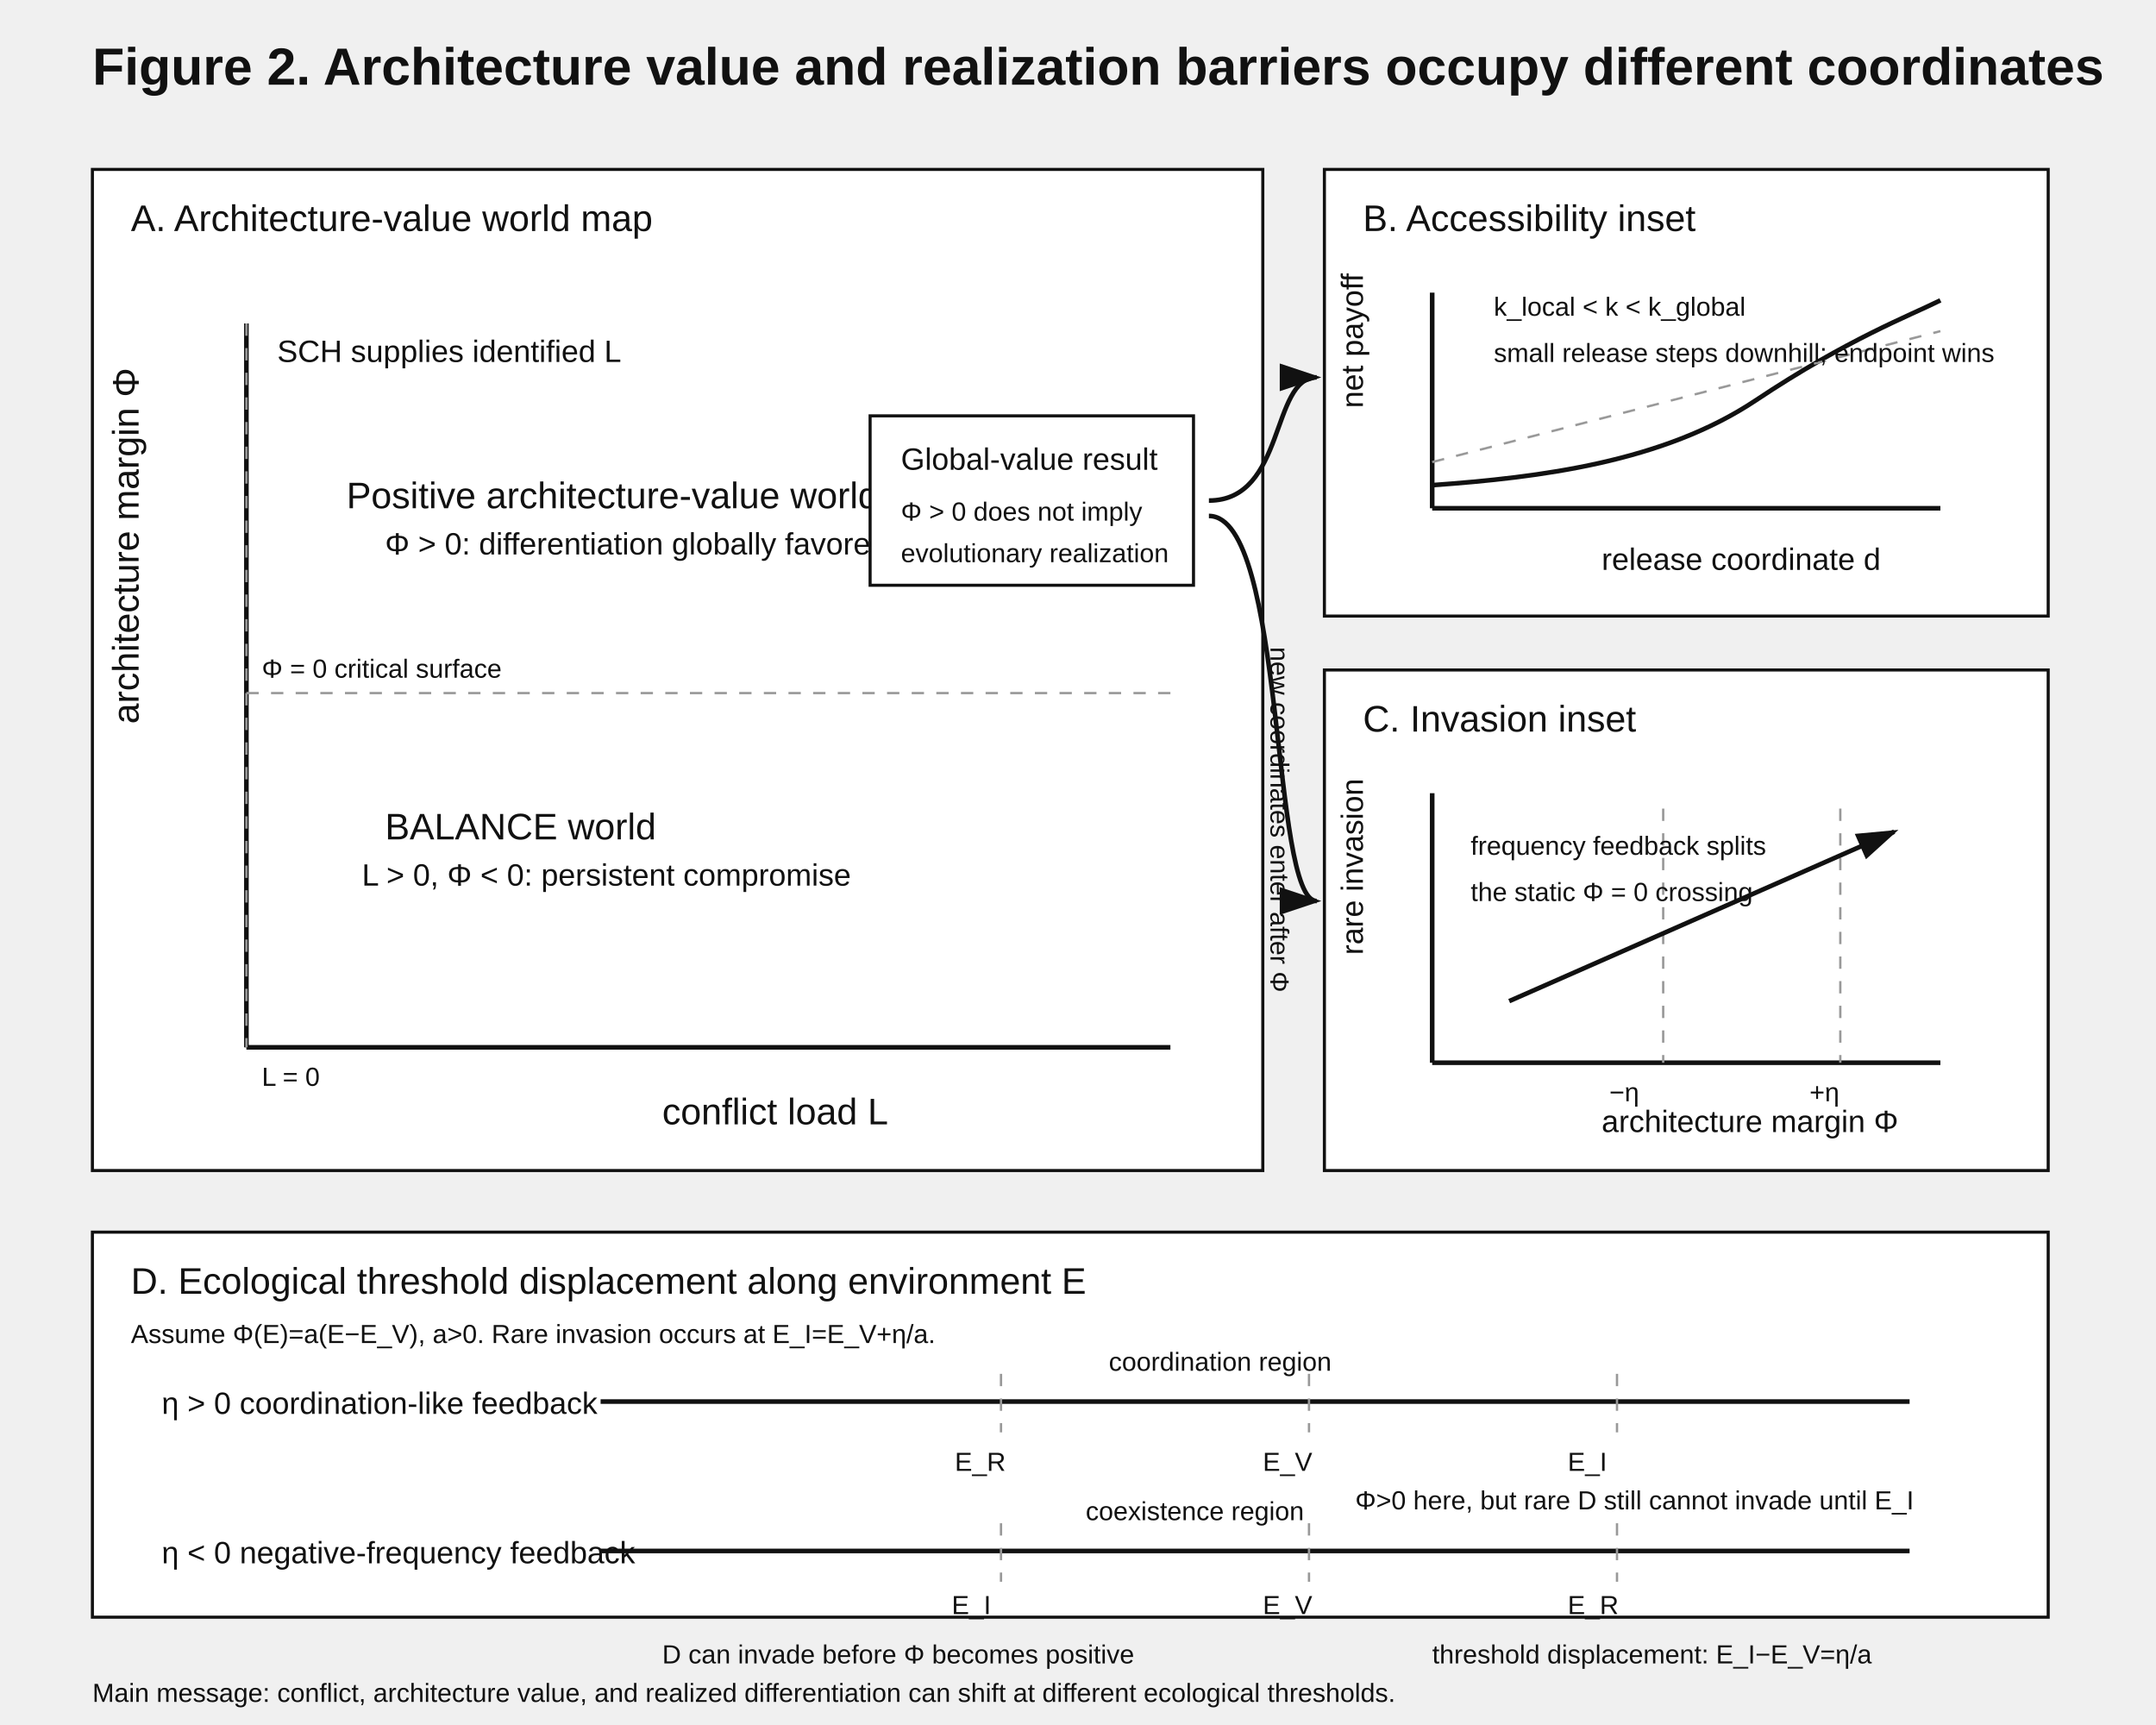
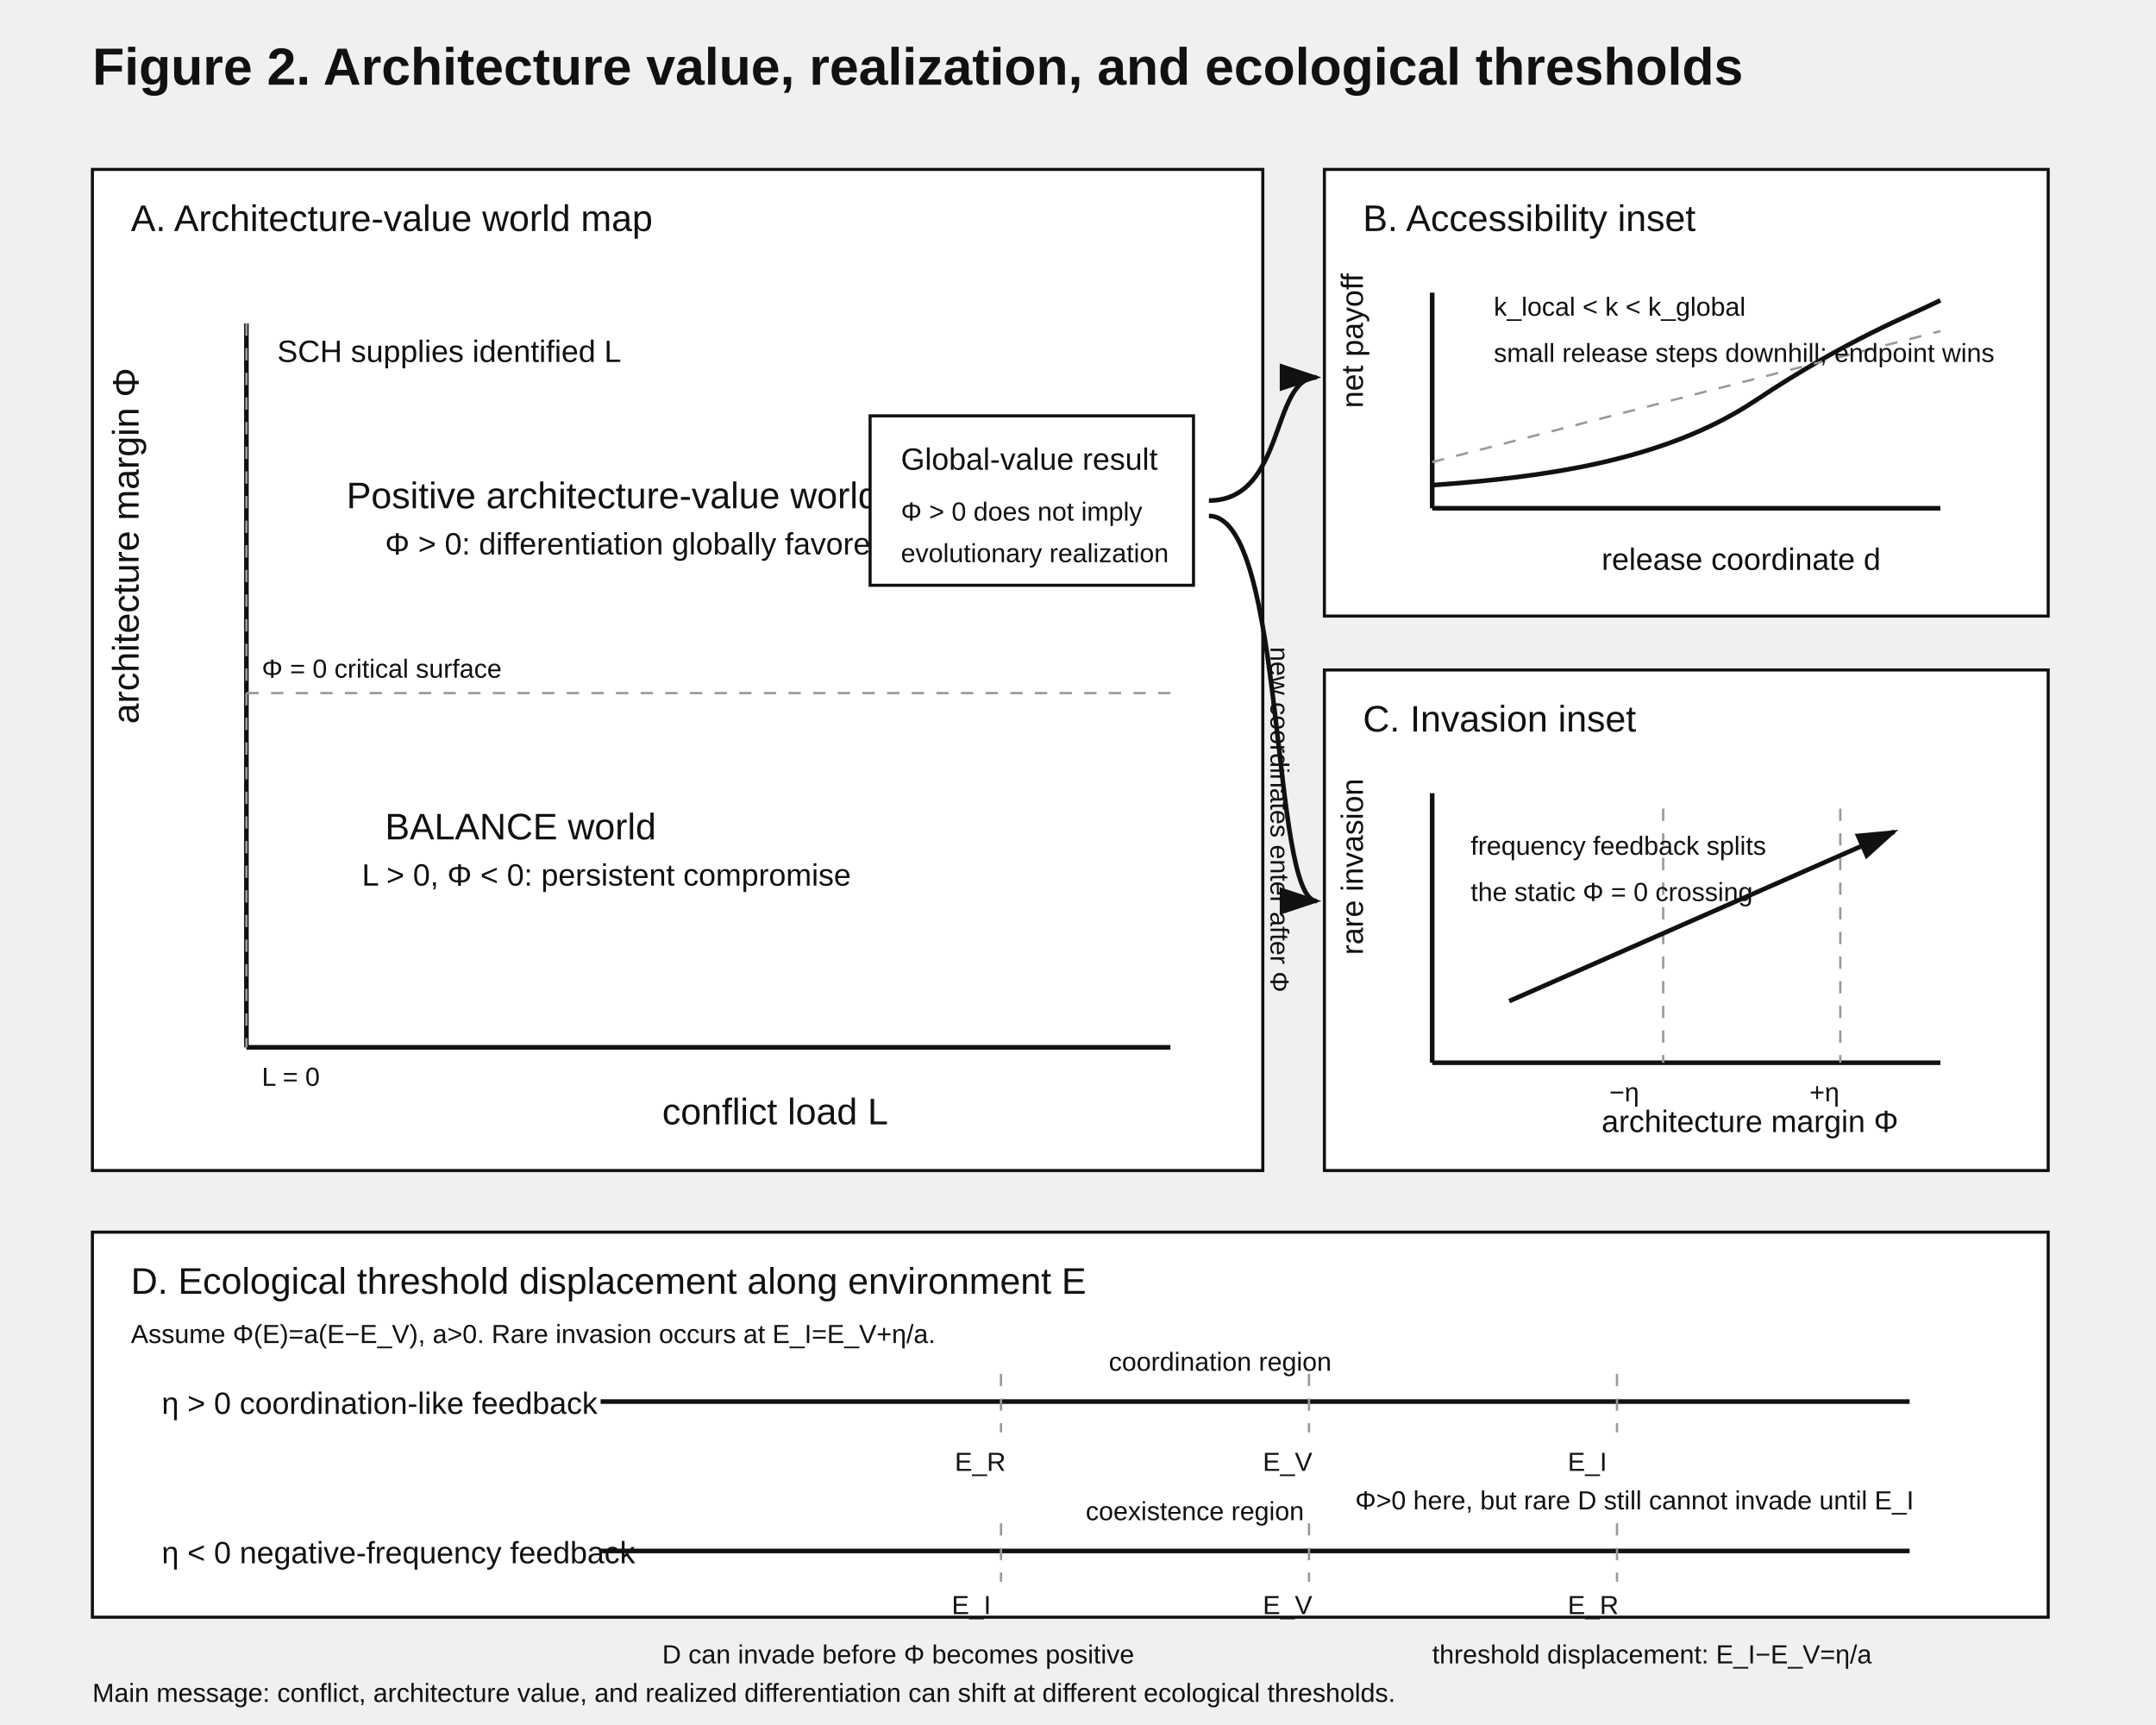
<svg xmlns="http://www.w3.org/2000/svg" width="1400" height="1120" viewBox="0 0 1400 1120">
  <defs>
    <style>
      .t{font-family:Arial,Helvetica,sans-serif;fill:#111}.h{font-size:34px;font-weight:700}.m{font-size:24px}.s{font-size:20px}.xs{font-size:17px}.axis{stroke:#111;stroke-width:3}.grid{stroke:#999;stroke-width:1.5;stroke-dasharray:8 8}.box{fill:#fff;stroke:#111;stroke-width:2}.arrow{stroke:#111;stroke-width:3;fill:none;marker-end:url(#a)}
    </style>
    <marker id="a" markerWidth="10" markerHeight="10" refX="8" refY="3" orient="auto">
      <path d="M0,0 L0,6 L9,3 z" fill="#111" />
    </marker>
  </defs>
-   <text x="60" y="55" class="t h">Figure 2. Architecture value and realization barriers occupy different coordinates</text>
+   <text x="60" y="55" class="t h">Figure 2. Architecture value, realization, and ecological thresholds</text>
  <rect x="60" y="110" width="760" height="650" class="box" />
  <text x="85" y="150" class="t m">A. Architecture-value world map</text>
  <line x1="160" y1="680" x2="760" y2="680" class="axis" />
  <line x1="160" y1="680" x2="160" y2="210" class="axis" />
  <text x="430" y="730" class="t m">conflict load L</text>
  <text x="90" y="470" class="t m" transform="rotate(-90 90 470)">architecture margin Φ</text>
  <line x1="160" y1="450" x2="760" y2="450" class="grid" />
  <text x="170" y="440" class="t xs">Φ = 0 critical surface</text>
  <line x1="160" y1="210" x2="160" y2="680" class="grid" />
  <text x="170" y="705" class="t xs">L = 0</text>
  <text x="225" y="330" class="t m">Positive architecture-value world</text>
  <text x="250" y="360" class="t s">Φ &gt; 0: differentiation globally favored</text>
  <text x="250" y="545" class="t m">BALANCE world</text>
  <text x="235" y="575" class="t s">L &gt; 0, Φ &lt; 0: persistent compromise</text>
  <text x="180" y="235" class="t s">SCH supplies identified L</text>
  <rect x="565" y="270" width="210" height="110" class="box" />
  <text x="585" y="305" class="t s">Global-value result</text>
  <text x="585" y="338" class="t xs">Φ &gt; 0 does not imply</text>
  <text x="585" y="365" class="t xs">evolutionary realization</text>
  <rect x="860" y="110" width="470" height="290" class="box" />
  <text x="885" y="150" class="t m">B. Accessibility inset</text>
  <line x1="930" y1="330" x2="1260" y2="330" class="axis" />
  <line x1="930" y1="330" x2="930" y2="190" class="axis" />
  <text x="1040" y="370" class="t s">release coordinate d</text>
  <text x="885" y="265" class="t s" transform="rotate(-90 885 265)">net payoff</text>
  <path d="M930 315 C1000 310, 1080 300, 1140 260 S1240 205,1260 195" stroke="#111" stroke-width="3" fill="none" />
  <line x1="930" y1="300" x2="1260" y2="215" class="grid" />
  <text x="970" y="205" class="t xs">k_local &lt; k &lt; k_global</text>
  <text x="970" y="235" class="t xs">small release steps downhill; endpoint wins</text>
  <rect x="860" y="435" width="470" height="325" class="box" />
  <text x="885" y="475" class="t m">C. Invasion inset</text>
  <line x1="930" y1="690" x2="1260" y2="690" class="axis" />
  <line x1="930" y1="690" x2="930" y2="515" class="axis" />
  <text x="1040" y="735" class="t s">architecture margin Φ</text>
  <text x="885" y="620" class="t s" transform="rotate(-90 885 620)">rare invasion</text>
  <line x1="1080" y1="525" x2="1080" y2="690" class="grid" />
  <line x1="1195" y1="525" x2="1195" y2="690" class="grid" />
  <text x="1045" y="715" class="t xs">−η</text>
  <text x="1175" y="715" class="t xs">+η</text>
  <text x="955" y="555" class="t xs">frequency feedback splits</text>
  <text x="955" y="585" class="t xs">the static Φ = 0 crossing</text>
  <path d="M980 650 L1230 540" class="arrow" />
  <path d="M785 325 C835 325, 825 245, 855 245" class="arrow" />
  <path d="M785 335 C835 335, 825 585, 855 585" class="arrow" />
  <text x="825" y="420" class="t xs" transform="rotate(90 825 420)">new coordinates enter after Φ</text>
  <rect x="60" y="800" width="1270" height="250" class="box" />
  <text x="85" y="840" class="t m">D. Ecological threshold displacement along environment E</text>
  <text x="85" y="872" class="t xs">Assume Φ(E)=a(E−E_V), a&gt;0. Rare invasion occurs at E_I=E_V+η/a.</text>
  <text x="105" y="918" class="t s">η &gt; 0  coordination-like feedback</text>
  <line x1="390" y1="910" x2="1240" y2="910" class="axis" />
  <line x1="650" y1="892" x2="650" y2="930" class="grid" />
  <line x1="850" y1="892" x2="850" y2="930" class="grid" />
  <line x1="1050" y1="892" x2="1050" y2="930" class="grid" />
  <text x="620" y="955" class="t xs">E_R</text>
  <text x="820" y="955" class="t xs">E_V</text>
  <text x="1018" y="955" class="t xs">E_I</text>
  <text x="720" y="890" class="t xs">coordination region</text>
  <text x="880" y="980" class="t xs">Φ&gt;0 here, but rare D still cannot invade until E_I</text>
  <text x="105" y="1015" class="t s">η &lt; 0  negative-frequency feedback</text>
  <line x1="390" y1="1007" x2="1240" y2="1007" class="axis" />
  <line x1="650" y1="989" x2="650" y2="1027" class="grid" />
  <line x1="850" y1="989" x2="850" y2="1027" class="grid" />
  <line x1="1050" y1="989" x2="1050" y2="1027" class="grid" />
  <text x="618" y="1048" class="t xs">E_I</text>
  <text x="820" y="1048" class="t xs">E_V</text>
  <text x="1018" y="1048" class="t xs">E_R</text>
  <text x="705" y="987" class="t xs">coexistence region</text>
  <text x="430" y="1080" class="t xs">D can invade before Φ becomes positive</text>
  <text x="930" y="1080" class="t xs">threshold displacement: E_I−E_V=η/a</text>
  <text x="60" y="1105" class="t xs">Main message: conflict, architecture value, and realized differentiation can shift at different ecological thresholds.</text>
</svg>
